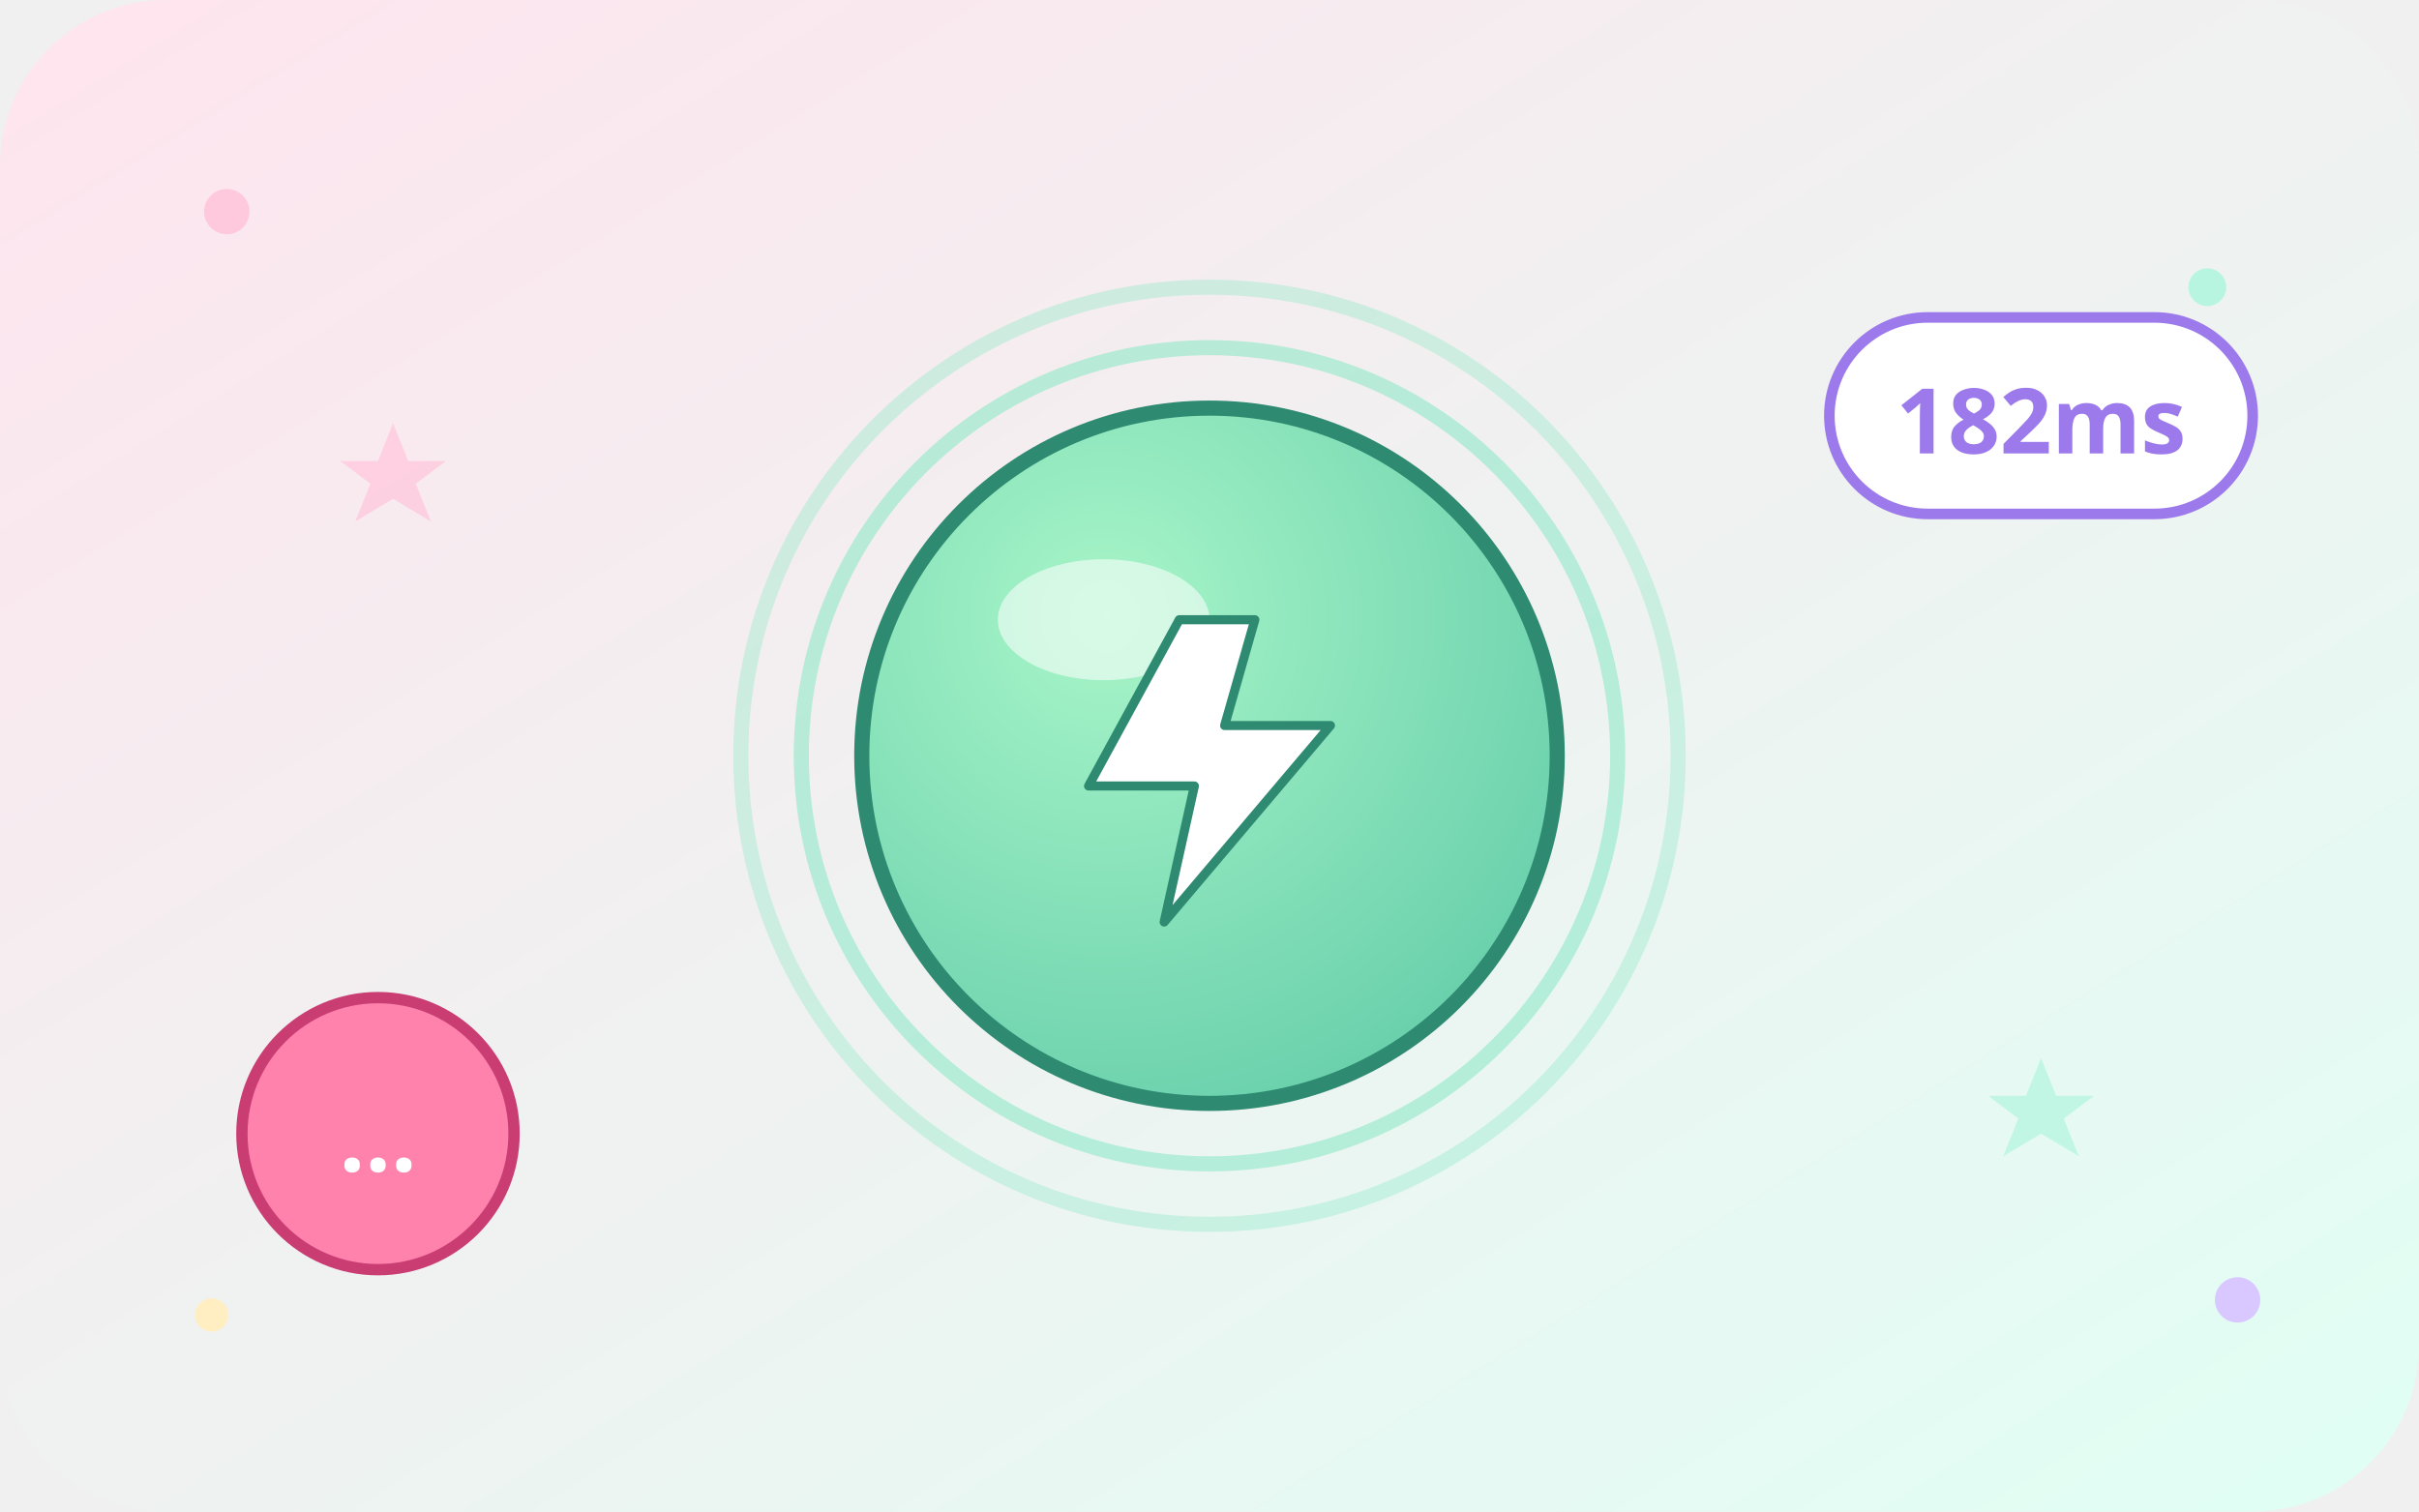
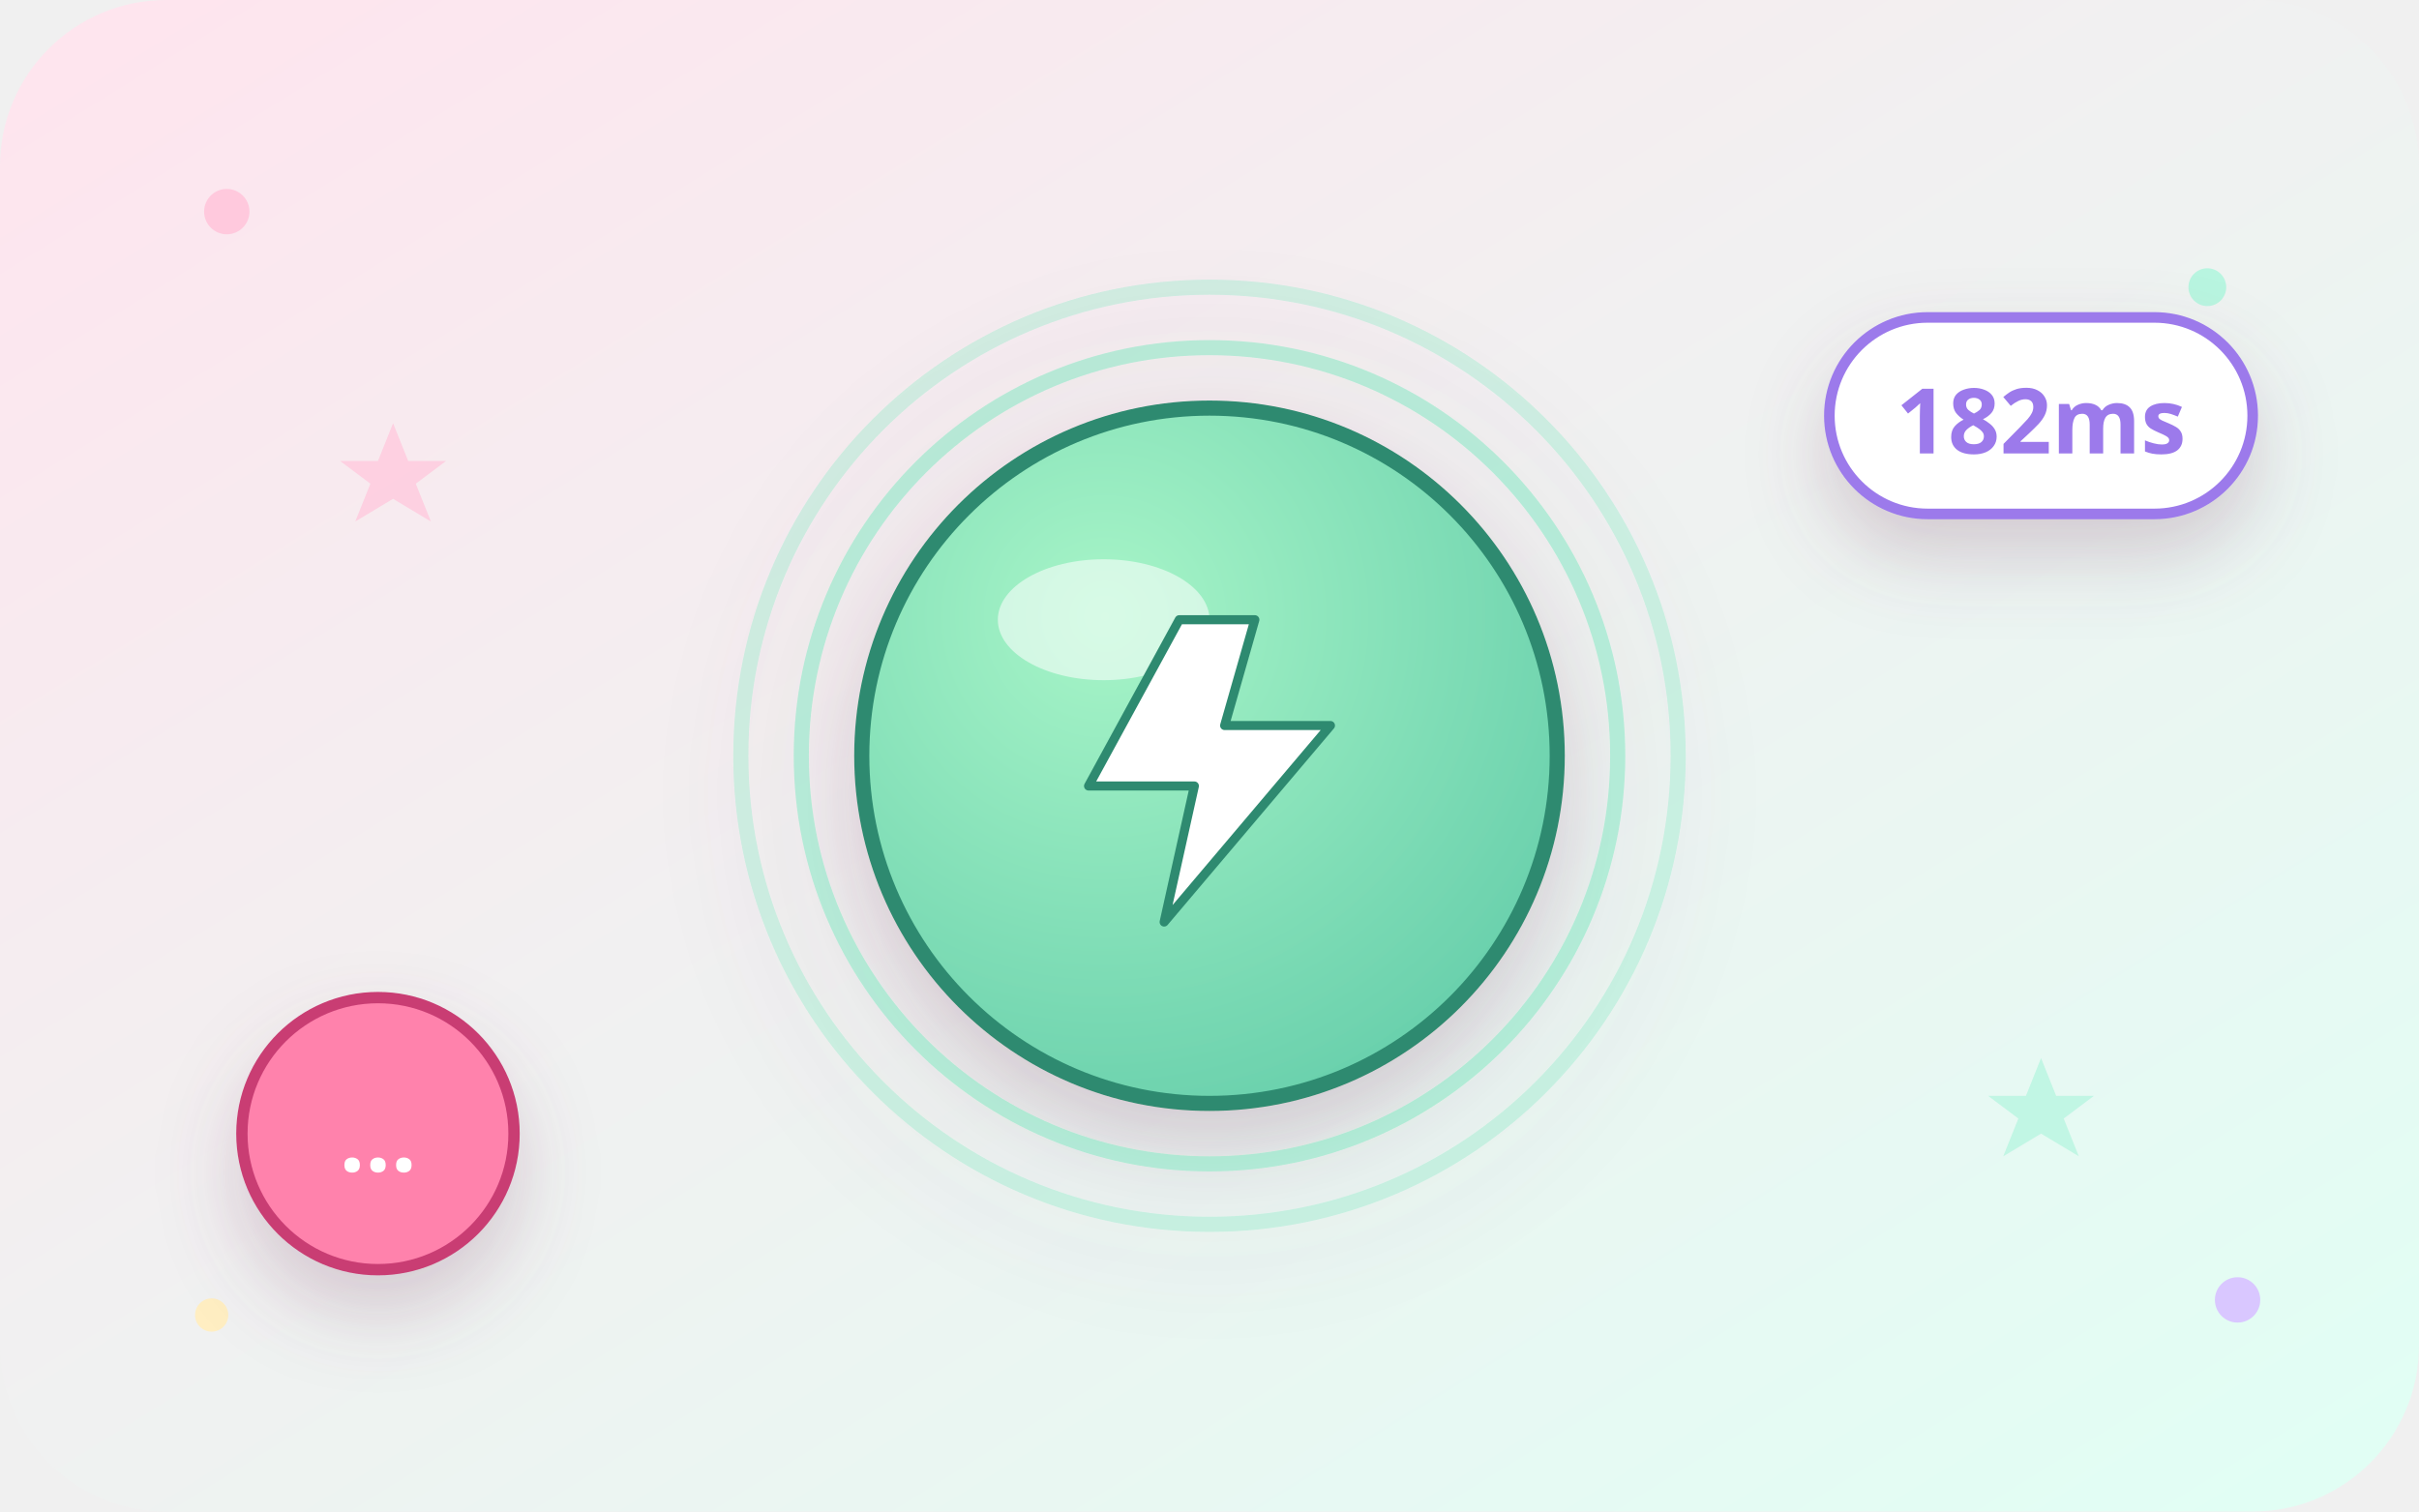
<svg xmlns="http://www.w3.org/2000/svg" viewBox="0 0 320 200" fill="none">
  <defs>
    <linearGradient id="bg" x1="0" y1="0" x2="1" y2="1">
      <stop offset="0" stop-color="#ffe4ee" />
      <stop offset="1" stop-color="#e0fff4" />
    </linearGradient>
    <radialGradient id="targetGreen" cx="0.35" cy="0.3" r="0.9">
      <stop offset="0" stop-color="#a8f5c8" />
      <stop offset="1" stop-color="#5dc9a7" />
    </radialGradient>
+     <filter id="lift" x="-35%" y="-35%" width="170%" height="170%">
+       <feDropShadow dx="0" dy="5" stdDeviation="5" flood-color="#8a5a78" flood-opacity="0.26" />
+     </filter>
  </defs>
  <rect width="320" height="200" rx="22" fill="url(#bg)" />
  <circle cx="30" cy="28" r="3" fill="#ffc9dd" />
  <circle cx="292" cy="38" r="2.5" fill="#b8f5e0" />
  <circle cx="296" cy="172" r="3" fill="#d9c7ff" />
  <circle cx="28" cy="174" r="2.2" fill="#ffeec2" />
  <path d="M 52 56 L 54 61 L 59 61 L 55 64 L 57 69 L 52 66 L 47 69 L 49 64 L 45 61 L 50 61 Z" fill="#ffc9dd" opacity="0.8" />
  <path d="M 270 140 L 272 145 L 277 145 L 273 148 L 275 153 L 270 150 L 265 153 L 267 148 L 263 145 L 268 145 Z" fill="#b8f5e0" opacity="0.8" />
-   <g transform="translate(160 100)">
-     <circle r="62" fill="none" stroke="#86e8c4" stroke-width="2" opacity="0.35" />
-     <circle r="54" fill="none" stroke="#86e8c4" stroke-width="2" opacity="0.55" />
-     <circle r="46" fill="url(#targetGreen)" stroke="#2e8a70" stroke-width="2" />
-     <ellipse cx="-14" cy="-18" rx="14" ry="8" fill="rgba(255,255,255,0.55)" />
-     <path d="M -4 -18 L -16 4 L -2 4 L -6 22 L 16 -4 L 2 -4 L 6 -18 Z" fill="#fff" stroke="#2e8a70" stroke-width="1.2" stroke-linejoin="round" />
-   </g>
-   <g transform="translate(50 150)">
-     <circle r="18" fill="#ff82ac" stroke="#c93d73" stroke-width="1.5" />
-     <text x="0" y="5" text-anchor="middle" font-family="Pretendard, system-ui, sans-serif" font-size="12" font-weight="800" fill="#fff">...</text>
-   </g>
-   <g transform="translate(270 55)">
-     <rect x="-28" y="-13" width="56" height="26" rx="13" fill="#fff" stroke="#9c7aeb" stroke-width="1.4" />
-     <text x="0" y="5" text-anchor="middle" font-family="Pretendard, system-ui, sans-serif" font-size="12" font-weight="900" fill="#9c7aeb">182ms</text>
+   <g filter="url(#lift)">
+     <g transform="translate(160 100)">
+       <circle r="62" fill="none" stroke="#86e8c4" stroke-width="2" opacity="0.35" />
+       <circle r="54" fill="none" stroke="#86e8c4" stroke-width="2" opacity="0.55" />
+       <circle r="46" fill="url(#targetGreen)" stroke="#2e8a70" stroke-width="2" />
+       <ellipse cx="-14" cy="-18" rx="14" ry="8" fill="rgba(255,255,255,0.55)" />
+       <path d="M -4 -18 L -16 4 L -2 4 L -6 22 L 16 -4 L 2 -4 L 6 -18 Z" fill="#fff" stroke="#2e8a70" stroke-width="1.2" stroke-linejoin="round" />
+     </g>
+     <g transform="translate(50 150)">
+       <circle r="18" fill="#ff82ac" stroke="#c93d73" stroke-width="1.5" />
+       <text x="0" y="5" text-anchor="middle" font-family="Pretendard, system-ui, sans-serif" font-size="12" font-weight="800" fill="#fff">...</text>
+     </g>
+     <g transform="translate(270 55)">
+       <rect x="-28" y="-13" width="56" height="26" rx="13" fill="#fff" stroke="#9c7aeb" stroke-width="1.4" />
+       <text x="0" y="5" text-anchor="middle" font-family="Pretendard, system-ui, sans-serif" font-size="12" font-weight="900" fill="#9c7aeb">182ms</text>
+     </g>
  </g>
</svg>
